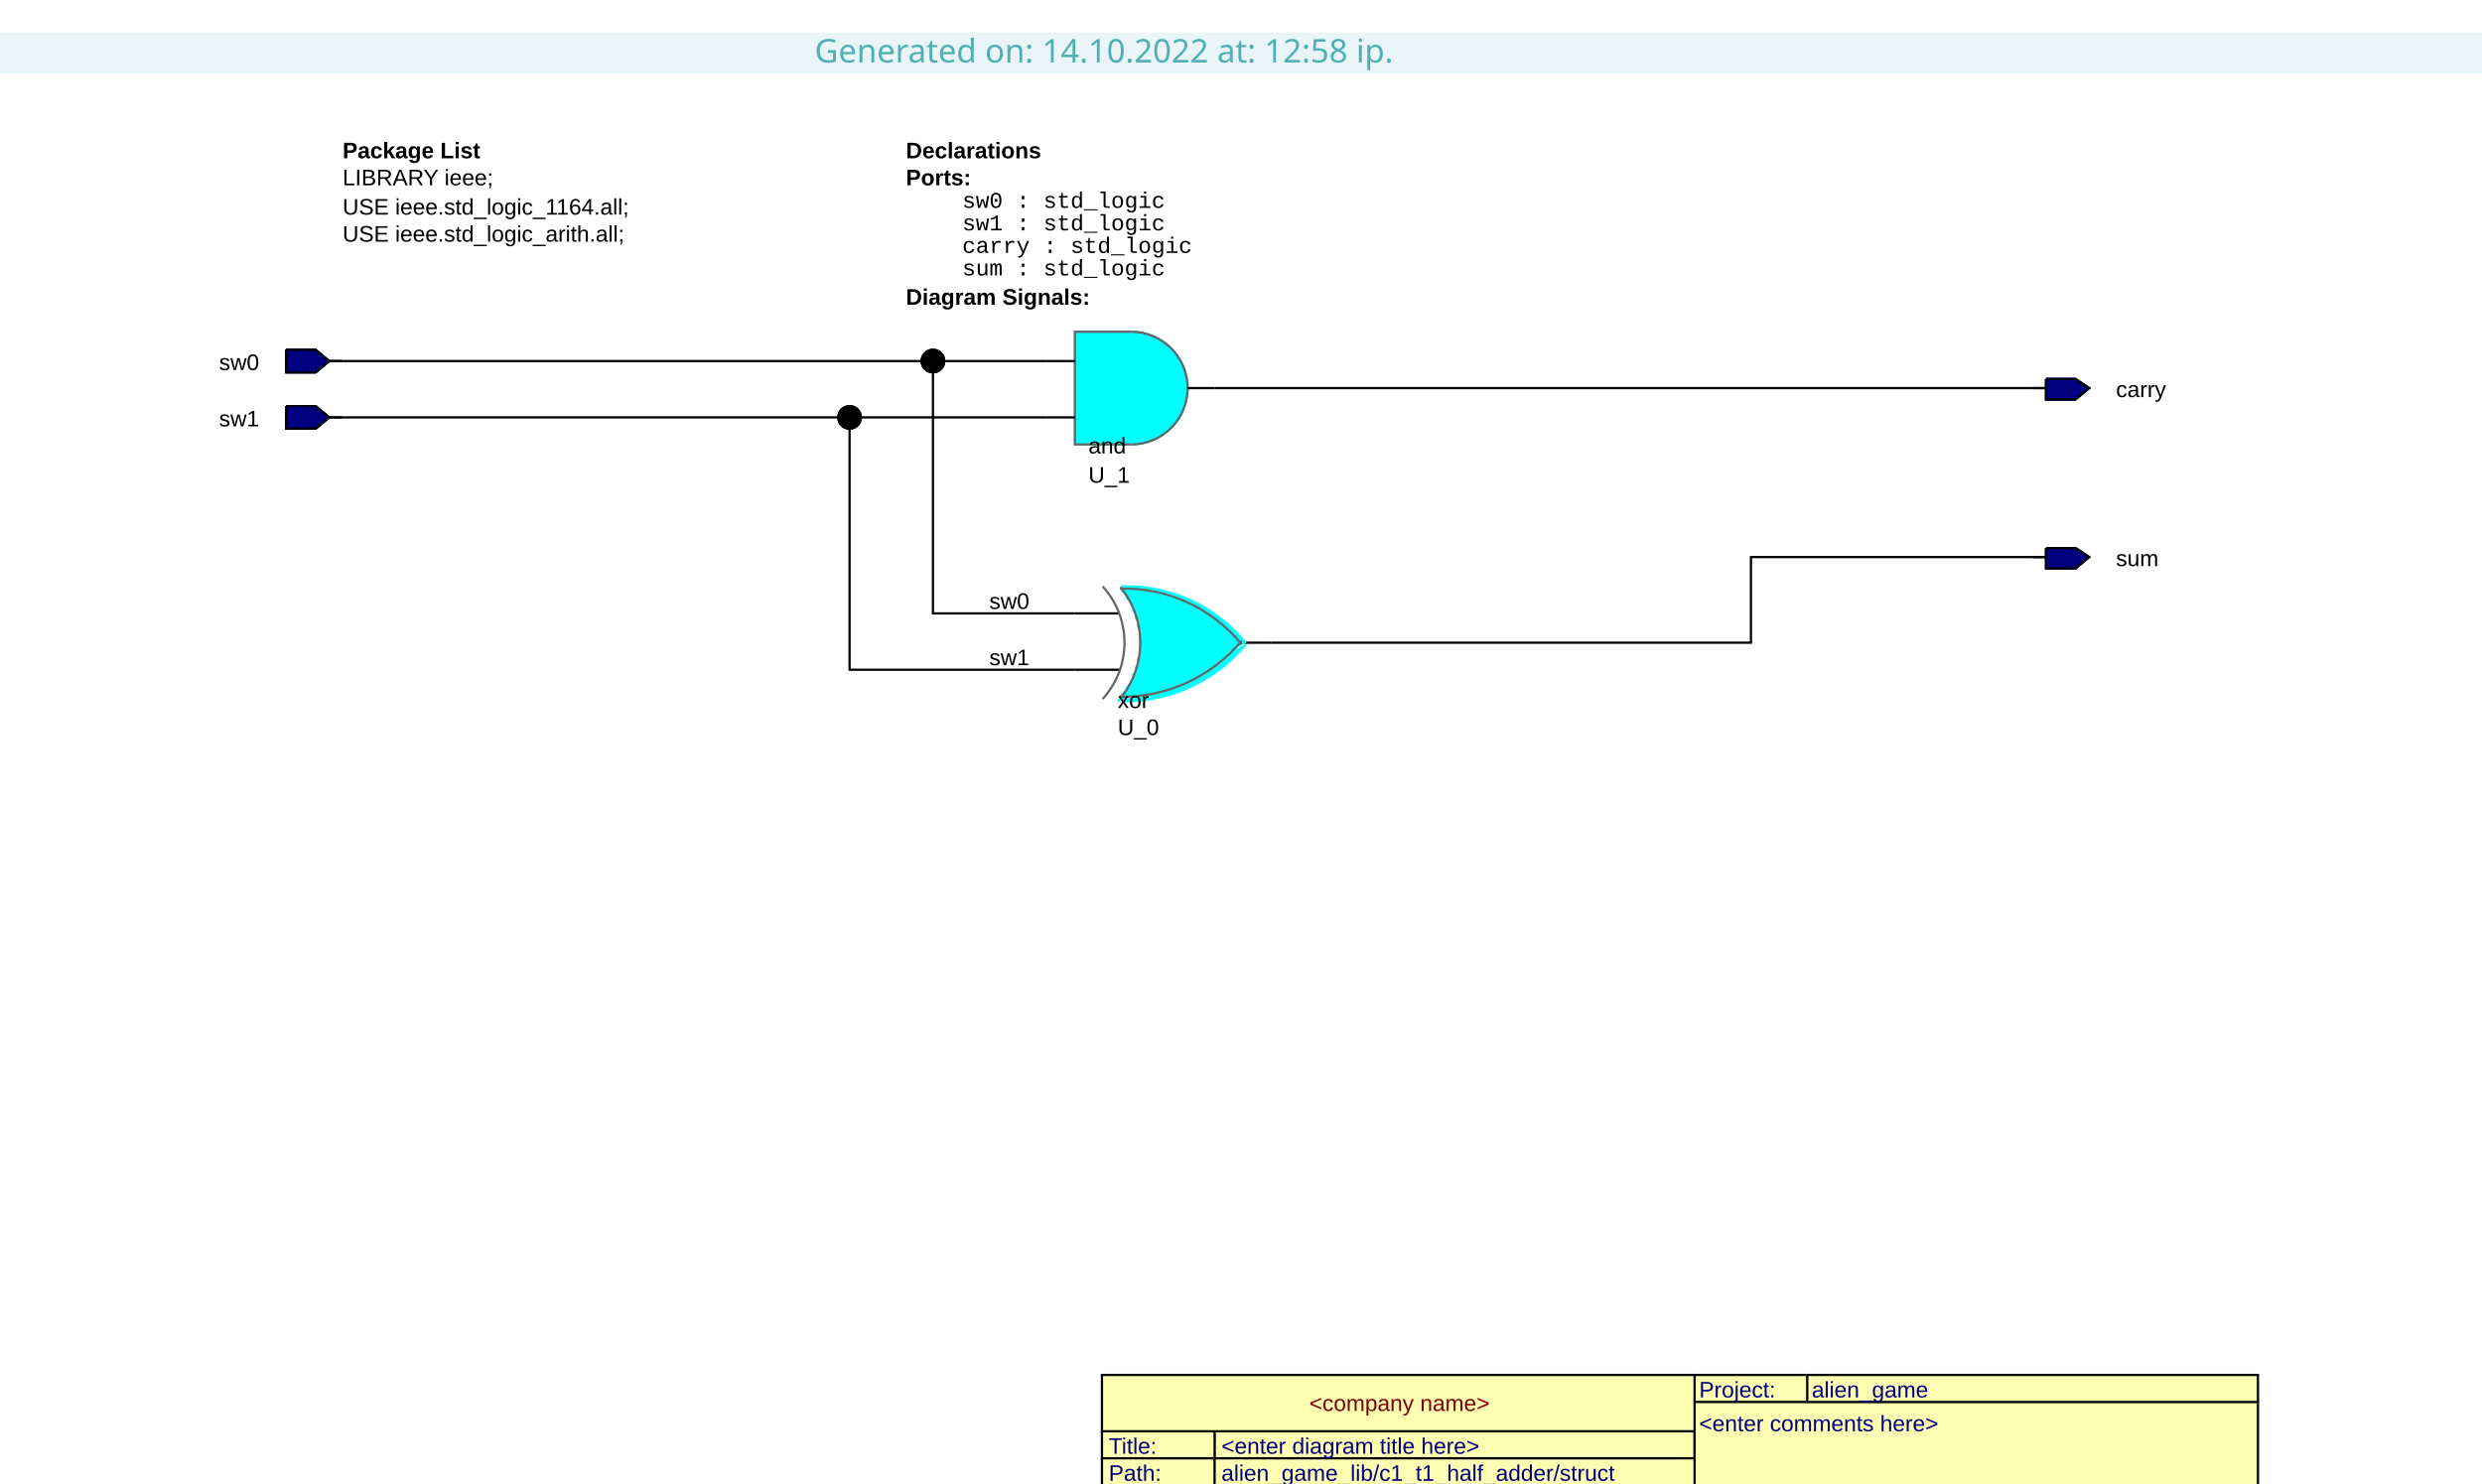
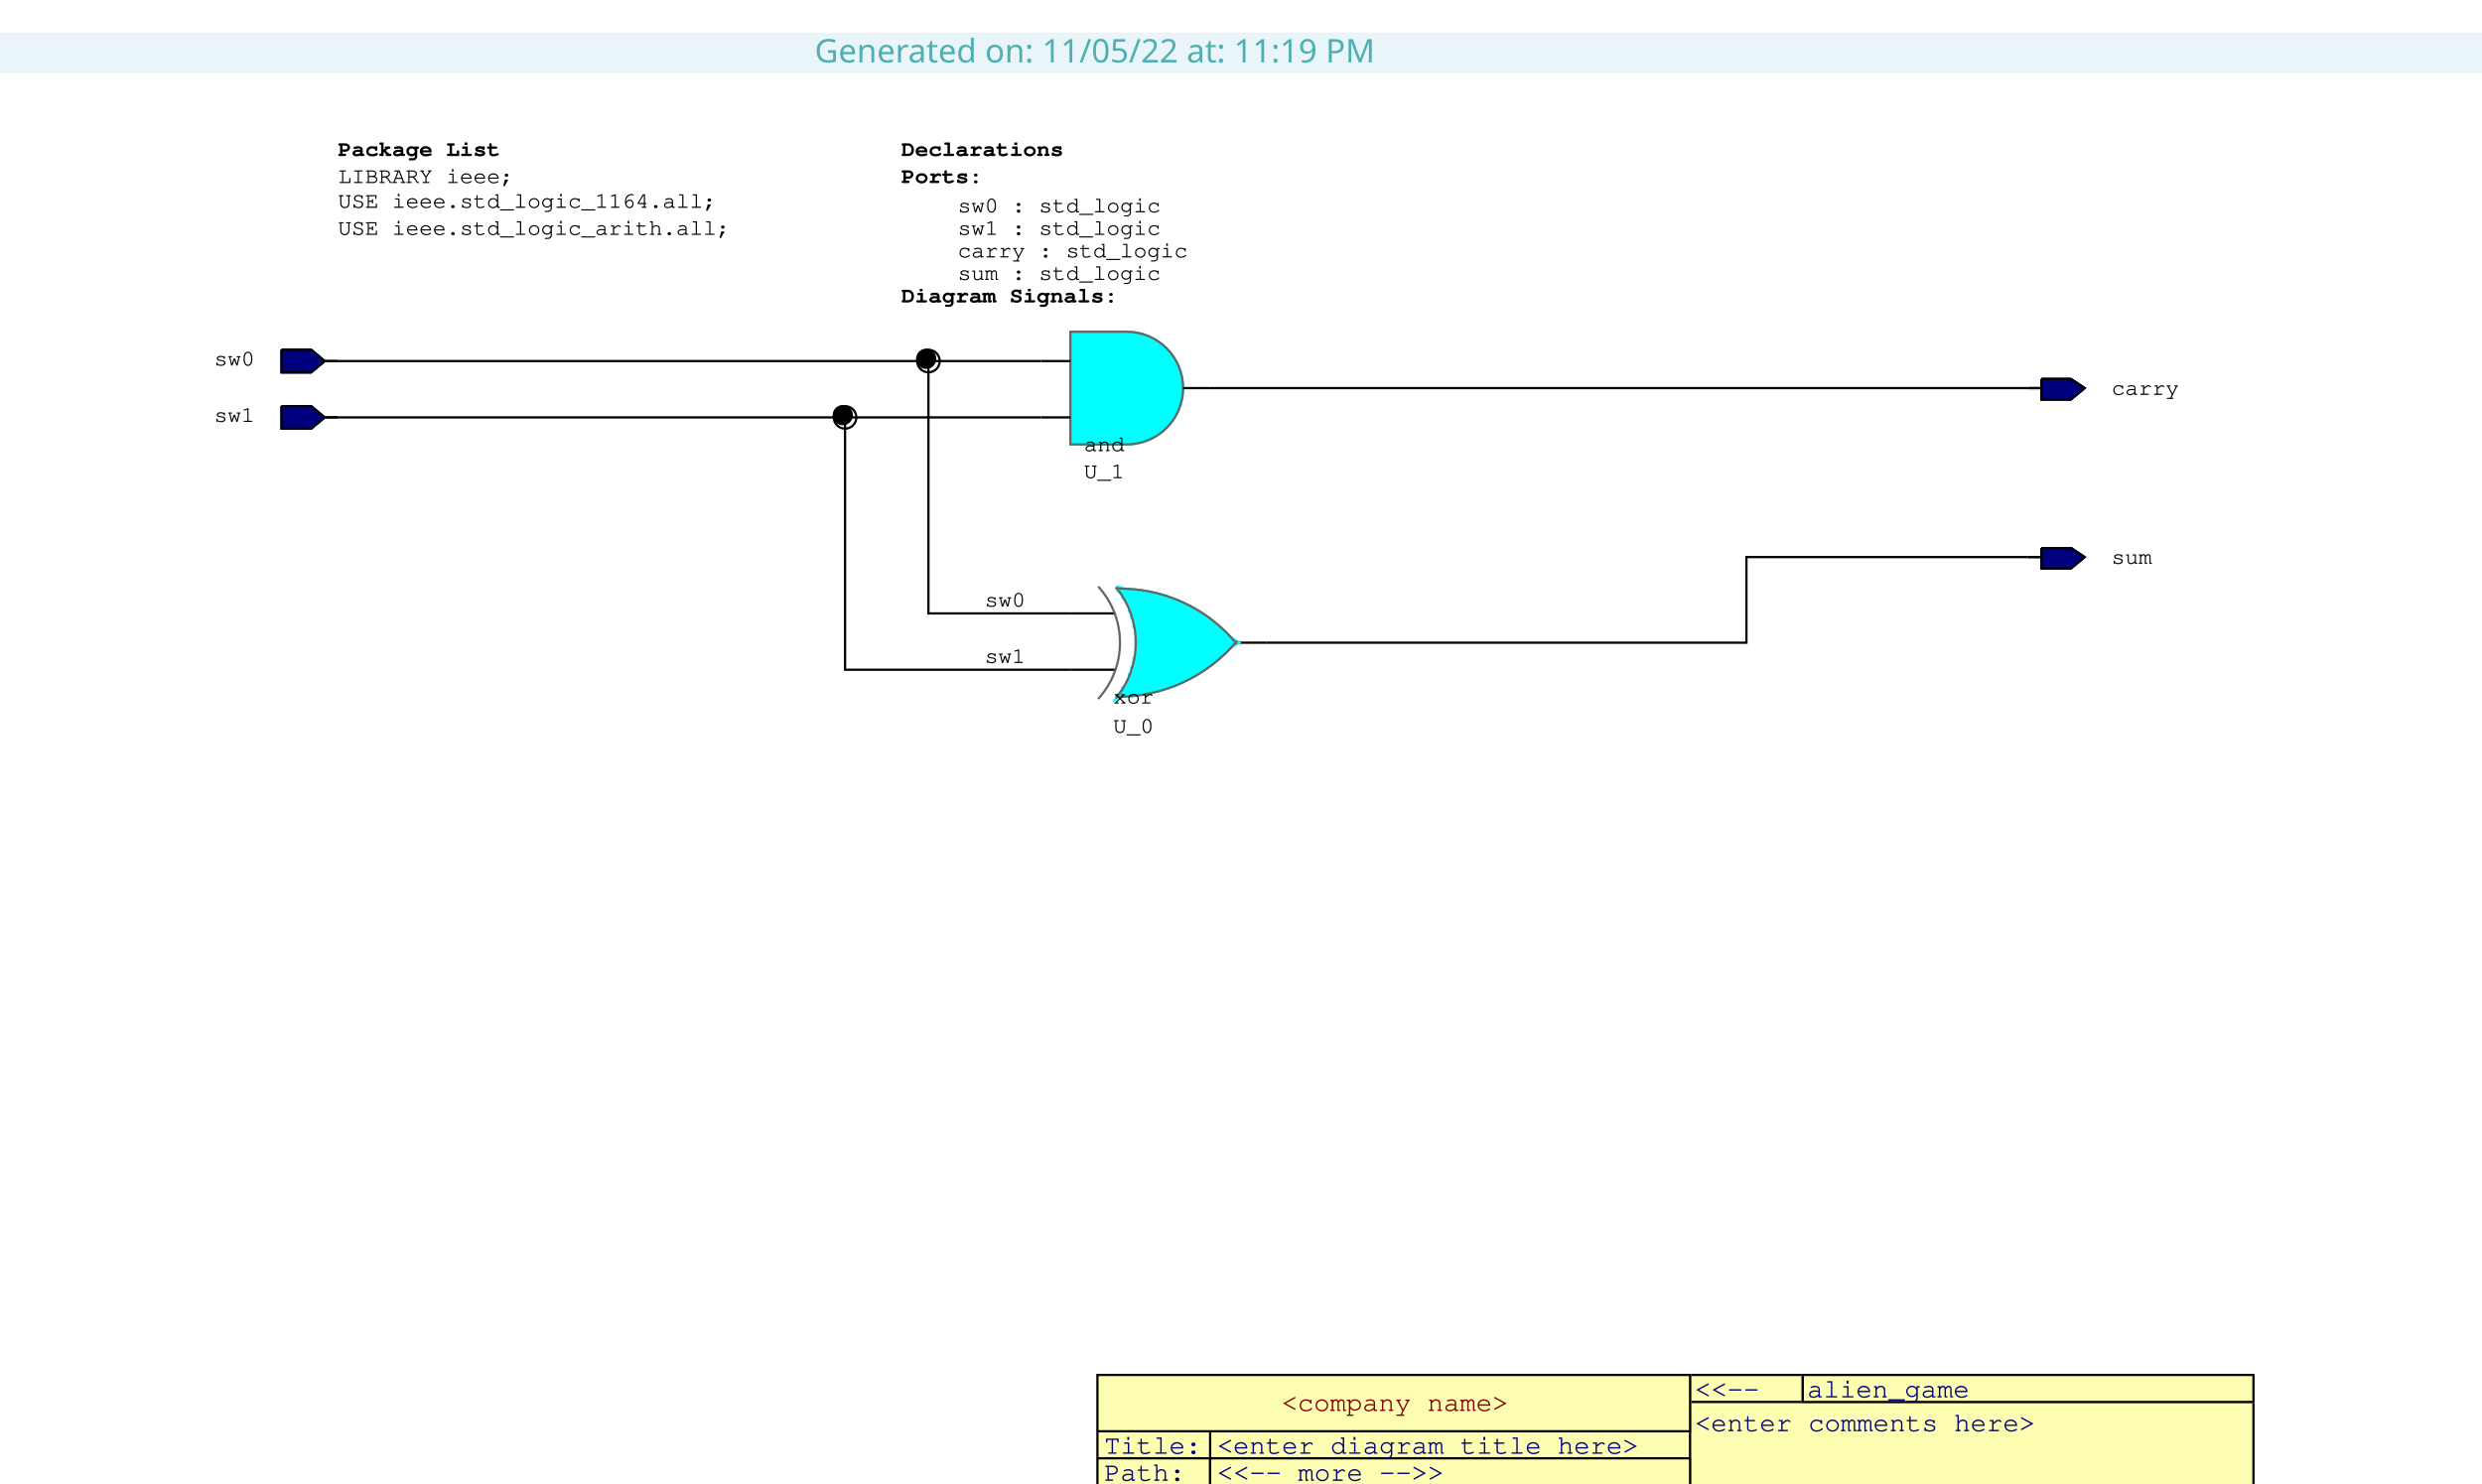
<svg xmlns="http://www.w3.org/2000/svg" version="1.1">
  <g id="viewport" transform="translate(0,-100)">
    <defs>
      <style type="text/css">
.allText {font-family:Sans-Serif;fill:darkcyan;}
.subTitleText {font-size:20;font-weight:bold;}
.normalText {font-size:15;}
.smallText {font-size:12;}
.boldText {font-weight:bold;}
.rightText {text-anchor:end;}
.centerText {text-anchor:middle;}
.dragRect {fill:darkcyan;stroke:none;opacity:0.4;}
</style>
      <symbol id="upArrow" overflow="visible" style="stroke:darkcyan;fill:darkcyan;stroke-width:1;" pointer-events="none">
        <polygon points="5,0 10,5 0,5 5,0" />
      </symbol>
      <symbol id="leftArrow" overflow="visible" style="stroke:darkcyan;fill:darkcyan;stroke-width:1;" pointer-events="none">
        <polygon points="0,5 5,0 5,10 0,5" />
      </symbol>
      <symbol id="rightArrow" overflow="visible" style="stroke:darkcyan;fill:darkcyan;stroke-width:1;" pointer-events="none">
        <polygon points="5,0 10,5 5,10 5,0" />
      </symbol>
      <symbol id="downArrow" overflow="visible" style="stroke:darkcyan;fill:darkcyan;stroke-width:1;" pointer-events="none">
        <polygon points="0,0 5,5 10,0 0,0" />
      </symbol>
    </defs>
-     <svg id="mainMap" x="0" y="150" viewBox="0 0 915 617" width="912" height="512">
+     <svg id="mainMap" x="0" y="150" viewBox="0 0 911 617" width="912" height="512">
      <clipPath id="SVG_Clip">
-         <rect x="0" y="0" width="915" height="617" />
+         <rect x="0" y="0" width="911" height="617" />
      </clipPath>
      <g id="hds_models" style="clip-path:url(#SVG_Clip)">
-         <polyline id="r0" stroke="rgb(0,0,0)" fill="none" stroke-width="1px" stroke-dasharray="" points="397, 250,397, 250" />
-         <polyline id="r0" stroke="rgb(0,0,0)" fill="none" stroke-width="1px" stroke-dasharray="" points="397, 200,397, 200" />
-         <polyline id="r0" stroke="rgb(0,0,0)" fill="none" stroke-width="1px" stroke-dasharray="" points="460, 225,460, 225" />
-         <polyline id="r0" stroke="rgb(0,0,0)" fill="none" stroke-width="1px" stroke-dasharray="" points="385, 137,385, 137" />
-         <polyline id="r0" stroke="rgb(0,0,0)" fill="none" stroke-width="1px" stroke-dasharray="" points="385, 87,385, 87" />
-         <polyline id="r0" stroke="rgb(0,255,255)" fill="rgb(0,255,255)" stroke-width="1px" stroke-dasharray="" points="410, 137,385, 137,385, 87,410, 87,410, 137" />
-         <polyline id="r0" stroke="rgb(102,102,102)" fill="none" stroke-width="1px" stroke-dasharray="" points="410, 137,385, 137,385, 87,410, 87" />
-         <path stroke="rgb(0,255,255)" fill="rgb(0,255,255)" stroke-width="1px" stroke-dasharray="" transform="translate(410,112) rotate(0)" d="M 0 -25 A 25 25 0 0 1 0 25 " />
-         <path stroke="rgb(102,102,102)" fill="none" stroke-width="1px" stroke-dasharray="" transform="translate(410,112) rotate(0)" d="M 0 -25 A 25 25 0 0 1 0 25 " />
-         <polyline id="r0" stroke="rgb(0,0,128)" fill="rgb(0,0,128)" stroke-width="1px" stroke-dasharray="" points="816, 108,829, 108,835, 112,829, 117,816, 117,816, 108" />
-         <polyline id="r0" stroke="rgb(0,0,0)" fill="none" stroke-width="1px" stroke-dasharray="" points="816, 108,829, 108,835, 112,829, 117,816, 117,816, 108" />
-         <polyline id="r0" stroke="rgb(0,0,128)" fill="rgb(0,0,128)" stroke-width="1px" stroke-dasharray="" points="816, 108,829, 108,835, 112,829, 117,816, 117,816, 108" />
-         <polyline id="r0" stroke="rgb(0,0,0)" fill="none" stroke-width="1px" stroke-dasharray="" points="816, 108,829, 108,835, 112,829, 117,816, 117,816, 108" />
-         <polyline id="r0" stroke="rgb(0,0,0)" fill="none" stroke-width="1px" stroke-dasharray="" points="810, 112,816, 112" />
-         <polyline id="r0" stroke="rgb(0,0,128)" fill="rgb(0,0,128)" stroke-width="1px" stroke-dasharray="" points="816, 183,829, 183,835, 187,829, 192,816, 192,816, 183" />
-         <polyline id="r0" stroke="rgb(0,0,0)" fill="none" stroke-width="1px" stroke-dasharray="" points="816, 183,829, 183,835, 187,829, 192,816, 192,816, 183" />
-         <polyline id="r0" stroke="rgb(0,0,128)" fill="rgb(0,0,128)" stroke-width="1px" stroke-dasharray="" points="816, 183,829, 183,835, 187,829, 192,816, 192,816, 183" />
-         <polyline id="r0" stroke="rgb(0,0,0)" fill="none" stroke-width="1px" stroke-dasharray="" points="816, 183,829, 183,835, 187,829, 192,816, 192,816, 183" />
-         <polyline id="r0" stroke="rgb(0,0,0)" fill="none" stroke-width="1px" stroke-dasharray="" points="810, 187,816, 187" />
-         <polyline id="r0" stroke="rgb(0,0,128)" fill="rgb(0,0,128)" stroke-width="1px" stroke-dasharray="" points="35, 95,48, 95,54, 100,48, 105,35, 105,35, 95" />
-         <polyline id="r0" stroke="rgb(0,0,0)" fill="none" stroke-width="1px" stroke-dasharray="" points="35, 95,48, 95,54, 100,48, 105,35, 105,35, 95" />
-         <polyline id="r0" stroke="rgb(0,0,128)" fill="rgb(0,0,128)" stroke-width="1px" stroke-dasharray="" points="35, 95,48, 95,54, 100,48, 105,35, 105,35, 95" />
-         <polyline id="r0" stroke="rgb(0,0,0)" fill="none" stroke-width="1px" stroke-dasharray="" points="35, 95,48, 95,54, 100,48, 105,35, 105,35, 95" />
-         <polyline id="r0" stroke="rgb(0,0,0)" fill="none" stroke-width="1px" stroke-dasharray="" points="54, 100,60, 100" />
-         <polyline id="r0" stroke="rgb(0,0,128)" fill="rgb(0,0,128)" stroke-width="1px" stroke-dasharray="" points="35, 120,48, 120,54, 125,48, 130,35, 130,35, 120" />
-         <polyline id="r0" stroke="rgb(0,0,0)" fill="none" stroke-width="1px" stroke-dasharray="" points="35, 120,48, 120,54, 125,48, 130,35, 130,35, 120" />
-         <polyline id="r0" stroke="rgb(0,0,128)" fill="rgb(0,0,128)" stroke-width="1px" stroke-dasharray="" points="35, 120,48, 120,54, 125,48, 130,35, 130,35, 120" />
-         <polyline id="r0" stroke="rgb(0,0,0)" fill="none" stroke-width="1px" stroke-dasharray="" points="35, 120,48, 120,54, 125,48, 130,35, 130,35, 120" />
-         <polyline id="r0" stroke="rgb(0,0,0)" fill="none" stroke-width="1px" stroke-dasharray="" points="54, 125,60, 125" />
-         <rect id="r0" stroke="rgb(254,254,179)" fill="rgb(254,254,179)" stroke-width="1px" stroke-dasharray="" y="600px" x="447px" width="213px" height="12px" rx="0" ry="0" />
-         <rect id="r0" stroke="rgb(0,0,0)" fill="none" stroke-width="1px" stroke-dasharray="" y="600px" x="447px" width="213px" height="12px" rx="0" ry="0" />
-         <rect id="r0" stroke="rgb(254,254,179)" fill="rgb(254,254,179)" stroke-width="1px" stroke-dasharray="" y="550px" x="660px" width="50px" height="12px" rx="0" ry="0" />
-         <rect id="r0" stroke="rgb(0,0,0)" fill="none" stroke-width="1px" stroke-dasharray="" y="550px" x="660px" width="50px" height="12px" rx="0" ry="0" />
-         <rect id="r0" stroke="rgb(254,254,179)" fill="rgb(254,254,179)" stroke-width="1px" stroke-dasharray="" y="575px" x="447px" width="213px" height="12px" rx="0" ry="0" />
-         <rect id="r0" stroke="rgb(0,0,0)" fill="none" stroke-width="1px" stroke-dasharray="" y="575px" x="447px" width="213px" height="12px" rx="0" ry="0" />
-         <rect id="r0" stroke="rgb(254,254,179)" fill="rgb(254,254,179)" stroke-width="1px" stroke-dasharray="" y="575px" x="397px" width="50px" height="12px" rx="0" ry="0" />
-         <rect id="r0" stroke="rgb(0,0,0)" fill="none" stroke-width="1px" stroke-dasharray="" y="575px" x="397px" width="50px" height="12px" rx="0" ry="0" />
-         <rect id="r0" stroke="rgb(254,254,179)" fill="rgb(254,254,179)" stroke-width="1px" stroke-dasharray="" y="562px" x="660px" width="250px" height="50px" rx="0" ry="0" />
-         <rect id="r0" stroke="rgb(0,0,0)" fill="none" stroke-width="1px" stroke-dasharray="" y="562px" x="660px" width="250px" height="50px" rx="0" ry="0" />
-         <rect id="r0" stroke="rgb(254,254,179)" fill="rgb(254,254,179)" stroke-width="1px" stroke-dasharray="" y="550px" x="710px" width="200px" height="12px" rx="0" ry="0" />
-         <rect id="r0" stroke="rgb(0,0,0)" fill="none" stroke-width="1px" stroke-dasharray="" y="550px" x="710px" width="200px" height="12px" rx="0" ry="0" />
-         <rect id="r0" stroke="rgb(254,254,179)" fill="rgb(254,254,179)" stroke-width="1px" stroke-dasharray="" y="550px" x="397px" width="263px" height="25px" rx="0" ry="0" />
-         <rect id="r0" stroke="rgb(0,0,0)" fill="none" stroke-width="1px" stroke-dasharray="" y="550px" x="397px" width="263px" height="25px" rx="0" ry="0" />
-         <rect id="r0" stroke="rgb(254,254,179)" fill="rgb(254,254,179)" stroke-width="1px" stroke-dasharray="" y="587px" x="397px" width="50px" height="13px" rx="0" ry="0" />
-         <rect id="r0" stroke="rgb(0,0,0)" fill="none" stroke-width="1px" stroke-dasharray="" y="587px" x="397px" width="50px" height="13px" rx="0" ry="0" />
-         <rect id="r0" stroke="rgb(254,254,179)" fill="rgb(254,254,179)" stroke-width="1px" stroke-dasharray="" y="600px" x="397px" width="50px" height="12px" rx="0" ry="0" />
-         <rect id="r0" stroke="rgb(0,0,0)" fill="none" stroke-width="1px" stroke-dasharray="" y="600px" x="397px" width="50px" height="12px" rx="0" ry="0" />
-         <rect id="r0" stroke="rgb(254,254,179)" fill="rgb(254,254,179)" stroke-width="1px" stroke-dasharray="" y="587px" x="447px" width="213px" height="13px" rx="0" ry="0" />
-         <rect id="r0" stroke="rgb(0,0,0)" fill="none" stroke-width="1px" stroke-dasharray="" y="587px" x="447px" width="213px" height="13px" rx="0" ry="0" />
-         <polyline id="r0" stroke="rgb(0,0,0)" fill="none" stroke-width="1px" stroke-dasharray="" points="810, 112,816, 112" />
-         <polyline id="r0" stroke="rgb(0,0,0)" fill="none" stroke-width="1px" stroke-dasharray="" points="810, 187,816, 187" />
-         <polyline id="r0" stroke="rgb(0,0,0)" fill="none" stroke-width="1px" stroke-dasharray="" points="54, 100,60, 100" />
-         <polyline id="r0" stroke="rgb(0,0,0)" fill="none" stroke-width="1px" stroke-dasharray="" points="54, 125,60, 125" />
-         <polyline id="r0" stroke="rgb(0,0,0)" fill="none" stroke-width="1px" stroke-dasharray="" points="472, 225,460, 225" />
-         <polyline id="r0" stroke="rgb(0,0,0)" fill="none" stroke-width="1px" stroke-dasharray="" points="385, 212,405, 212" />
-         <polyline id="r0" stroke="rgb(0,0,0)" fill="none" stroke-width="1px" stroke-dasharray="" points="385, 237,405, 237" />
-         <polyline id="r0" stroke="rgb(0,0,0)" fill="none" stroke-width="1px" stroke-dasharray="" points="447, 112,435, 112" />
-         <polyline id="r0" stroke="rgb(0,0,0)" fill="none" stroke-width="1px" stroke-dasharray="" points="372, 100,385, 100" />
-         <polyline id="r0" stroke="rgb(0,0,0)" fill="none" stroke-width="1px" stroke-dasharray="" points="372, 125,385, 125" />
-         <circle id="r0" stroke="rgb(0,0,0)" fill="rgb(0,0,0)" stroke-width="1px" stroke-dasharray="" cx="322" cy="100" r="5" />
-         <circle stroke="rgb(0,0,0)" fill="none" stroke-width="1px" stroke-dasharray="" cx="322" cy="100" r="5" />
-         <circle id="r0" stroke="rgb(0,0,0)" fill="rgb(0,0,0)" stroke-width="1px" stroke-dasharray="" cx="285" cy="125" r="5" />
-         <circle stroke="rgb(0,0,0)" fill="none" stroke-width="1px" stroke-dasharray="" cx="285" cy="125" r="5" />
-         <path stroke="rgb(102,102,102)" fill="none" stroke-width="1px" stroke-dasharray="" transform="translate(370,225) rotate(0)" d="M 27.299 -24.976 A 37 37 0 0 1 27.299 24.976 " />
-         <polyline id="r0" stroke="rgb(0,255,255)" fill="rgb(0,255,255)" stroke-width="1px" stroke-dasharray="" points="404, 251,405, 250,406, 249,406, 248,407, 247,408, 246,408, 245,409, 244,410, 243,410, 242,411, 241,411, 240,411, 239,412, 238,412, 237,412, 236,413, 235,413, 234,413, 233,413, 232,414, 231,414, 230,414, 229,414, 228,414, 227,414, 226,414, 225,414, 224,414, 223,414, 222,414, 221,414, 220,414, 219,413, 218,413, 217,413, 216,413, 215,412, 214,412, 213,412, 212,411, 211,411, 210,411, 209,410, 208,410, 207,409, 206,408, 205,408, 204,407, 203,406, 202,406, 201,406, 200,406, 200,435, 209,460, 225,436, 238,406, 250" />
-         <path stroke="rgb(102,102,102)" fill="none" stroke-width="1px" stroke-dasharray="" transform="translate(375,225) rotate(0)" d="M 30.169 -24.714 A 39 39 0 0 1 30.169 24.714 " />
-         <path stroke="rgb(0,255,255)" fill="rgb(0,255,255)" stroke-width="1px" stroke-dasharray="" transform="translate(408,268) rotate(0)" d="M -2.008 -67.97 A 68 68 0 0 1 52.704 -42.969 " />
-         <path stroke="rgb(102,102,102)" fill="none" stroke-width="1px" stroke-dasharray="" transform="translate(407,268) rotate(0)" d="M -1.978 -66.971 A 67 67 0 0 1 51.929 -42.337 " />
-         <path stroke="rgb(0,255,255)" fill="rgb(0,255,255)" stroke-width="1px" stroke-dasharray="" transform="translate(407,181) rotate(0)" d="M 53.778 44.81 A 70 70 0 0 1 -1.033 69.992 " />
-         <path stroke="rgb(102,102,102)" fill="none" stroke-width="1px" stroke-dasharray="" transform="translate(406,180) rotate(0)" d="M 53.009 44.17 A 69 69 0 0 1 -1.018 68.992 " />
-         <text x="335" y="52" font-family="Courier New" fill="rgb(0,0,0)" font-size="10" text-anchor="start">carry : std_logic</text>
-         <text x="335" y="62" font-family="Courier New" fill="rgb(0,0,0)" font-size="10" text-anchor="start">sum   : std_logic</text>
-         <text x="335" y="32" font-family="Courier New" fill="rgb(0,0,0)" font-size="10" text-anchor="start">sw0   : std_logic</text>
-         <text x="335" y="42" font-family="Courier New" fill="rgb(0,0,0)" font-size="10" text-anchor="start">sw1   : std_logic</text>
-         <text x="60" y="10" font-family="arial" fill="rgb(0,0,0)" font-weight="800" font-size="10" text-anchor="start">Package List</text>
-         <text x="60" y="22" font-family="arial" fill="rgb(0,0,0)" font-size="10" text-anchor="start">LIBRARY ieee;</text>
-         <text x="60" y="35" font-family="arial" fill="rgb(0,0,0)" font-size="10" text-anchor="start">USE ieee.std_logic_1164.all;</text>
-         <text x="60" y="47" font-family="arial" fill="rgb(0,0,0)" font-size="10" text-anchor="start">USE ieee.std_logic_arith.all;</text>
-         <text x="310" y="10" font-family="arial" fill="rgb(0,0,0)" font-weight="800" font-size="10" text-anchor="start">Declarations</text>
-         <text x="310" y="22" font-family="arial" fill="rgb(0,0,0)" font-weight="800" font-size="10" text-anchor="start">Ports:</text>
-         <text x="310" y="75" font-family="arial" fill="rgb(0,0,0)" font-weight="800" font-size="10" text-anchor="start">Diagram Signals:</text>
-         <text x="23" y="104" font-family="arial" fill="rgb(0,0,0)" font-size="10" text-anchor="end">sw0</text>
-         <text x="23" y="129" font-family="arial" fill="rgb(0,0,0)" font-size="10" text-anchor="end">sw1</text>
-         <text x="404" y="254" font-family="arial" fill="rgb(0,0,0)" font-size="10" text-anchor="start">xor</text>
-         <text x="404" y="266" font-family="arial" fill="rgb(0,0,0)" font-size="10" text-anchor="start">U_0</text>
-         <text x="391" y="141" font-family="arial" fill="rgb(0,0,0)" font-size="10" text-anchor="start">and</text>
-         <text x="391" y="154" font-family="arial" fill="rgb(0,0,0)" font-size="10" text-anchor="start">U_1</text>
-         <text x="347" y="235" font-family="arial" fill="rgb(0,0,0)" font-size="10" text-anchor="start">sw1</text>
-         <text x="347" y="210" font-family="arial" fill="rgb(0,0,0)" font-size="10" text-anchor="start">sw0</text>
-         <text x="847" y="116" font-family="arial" fill="rgb(0,0,0)" font-size="10" text-anchor="start">carry</text>
-         <text x="847" y="191" font-family="arial" fill="rgb(0,0,0)" font-size="10" text-anchor="start">sum</text>
-         <text x="400" y="585" font-family="Arial" fill="rgb(0,0,128)" font-size="10" text-anchor="start">Title:</text>
-         <text x="400" y="597" font-family="Arial" fill="rgb(0,0,128)" font-size="10" text-anchor="start">Path:</text>
-         <text x="400" y="610" font-family="Arial" fill="rgb(0,0,128)" font-size="10" text-anchor="start">Edited:</text>
-         <text x="450" y="610" font-family="Arial" fill="rgb(0,0,128)" font-size="10" text-anchor="start">by bbhiwa on 16 syys 2022</text>
-         <text x="662" y="560" font-family="Arial" fill="rgb(0,0,128)" font-size="10" text-anchor="start">Project:</text>
-         <text x="450" y="585" font-family="Arial" fill="rgb(0,0,128)" font-size="10" text-anchor="start">&lt;enter diagram title here&gt;</text>
-         <text x="662" y="575" font-family="Arial" fill="rgb(0,0,128)" font-size="10" text-anchor="start">&lt;enter comments here&gt;</text>
-         <text x="712" y="560" font-family="Arial" fill="rgb(0,0,128)" font-size="10" text-anchor="start">alien_game</text>
-         <text x="529" y="566" font-family="Arial" fill="rgb(127,0,0)" font-size="10" text-anchor="middle">&lt;company name&gt;</text>
-         <text x="450" y="597" font-family="Arial" fill="rgb(0,0,128)" font-size="10" text-anchor="start">alien_game_lib/c1_t1_half_adder/struct</text>
+         <polyline id="r0" stroke="rgb(0,0,0)" fill="none" stroke-width="1px" stroke-dasharray="" points="393, 250,393, 250" />
+         <polyline id="r0" stroke="rgb(0,0,0)" fill="none" stroke-width="1px" stroke-dasharray="" points="393, 200,393, 200" />
+         <polyline id="r0" stroke="rgb(0,0,0)" fill="none" stroke-width="1px" stroke-dasharray="" points="456, 225,456, 225" />
+         <polyline id="r0" stroke="rgb(0,0,0)" fill="none" stroke-width="1px" stroke-dasharray="" points="381, 137,381, 137" />
+         <polyline id="r0" stroke="rgb(0,0,0)" fill="none" stroke-width="1px" stroke-dasharray="" points="381, 87,381, 87" />
+         <polyline id="r0" stroke="rgb(0,255,255)" fill="rgb(0,255,255)" stroke-width="1px" stroke-dasharray="" points="406, 137,381, 137,381, 87,406, 87,406, 137" />
+         <polyline id="r0" stroke="rgb(102,102,102)" fill="none" stroke-width="1px" stroke-dasharray="" points="406, 137,381, 137,381, 87,406, 87" />
+         <path stroke="rgb(0,255,255)" fill="rgb(0,255,255)" stroke-width="1px" stroke-dasharray="" transform="translate(406,112) rotate(0)" d="M 0 -25 A 25 25 0 0 1 0 25 " />
+         <path stroke="rgb(102,102,102)" fill="none" stroke-width="1px" stroke-dasharray="" transform="translate(406,112) rotate(0)" d="M 0 -25 A 25 25 0 0 1 0 25 " />
+         <polyline id="r0" stroke="rgb(0,0,127)" fill="rgb(0,0,127)" stroke-width="1px" stroke-dasharray="" points="812, 108,825, 108,831, 112,825, 117,812, 117,812, 108" />
+         <polyline id="r0" stroke="rgb(0,0,0)" fill="none" stroke-width="1px" stroke-dasharray="" points="812, 108,825, 108,831, 112,825, 117,812, 117,812, 108" />
+         <polyline id="r0" stroke="rgb(0,0,127)" fill="rgb(0,0,127)" stroke-width="1px" stroke-dasharray="" points="812, 108,825, 108,831, 112,825, 117,812, 117,812, 108" />
+         <polyline id="r0" stroke="rgb(0,0,0)" fill="none" stroke-width="1px" stroke-dasharray="" points="812, 108,825, 108,831, 112,825, 117,812, 117,812, 108" />
+         <polyline id="r0" stroke="rgb(0,0,0)" fill="none" stroke-width="1px" stroke-dasharray="" points="806, 112,812, 112" />
+         <polyline id="r0" stroke="rgb(0,0,127)" fill="rgb(0,0,127)" stroke-width="1px" stroke-dasharray="" points="812, 183,825, 183,831, 187,825, 192,812, 192,812, 183" />
+         <polyline id="r0" stroke="rgb(0,0,0)" fill="none" stroke-width="1px" stroke-dasharray="" points="812, 183,825, 183,831, 187,825, 192,812, 192,812, 183" />
+         <polyline id="r0" stroke="rgb(0,0,127)" fill="rgb(0,0,127)" stroke-width="1px" stroke-dasharray="" points="812, 183,825, 183,831, 187,825, 192,812, 192,812, 183" />
+         <polyline id="r0" stroke="rgb(0,0,0)" fill="none" stroke-width="1px" stroke-dasharray="" points="812, 183,825, 183,831, 187,825, 192,812, 192,812, 183" />
+         <polyline id="r0" stroke="rgb(0,0,0)" fill="none" stroke-width="1px" stroke-dasharray="" points="806, 187,812, 187" />
+         <polyline id="r0" stroke="rgb(0,0,127)" fill="rgb(0,0,127)" stroke-width="1px" stroke-dasharray="" points="31, 95,44, 95,50, 100,44, 105,31, 105,31, 95" />
+         <polyline id="r0" stroke="rgb(0,0,0)" fill="none" stroke-width="1px" stroke-dasharray="" points="31, 95,44, 95,50, 100,44, 105,31, 105,31, 95" />
+         <polyline id="r0" stroke="rgb(0,0,127)" fill="rgb(0,0,127)" stroke-width="1px" stroke-dasharray="" points="31, 95,44, 95,50, 100,44, 105,31, 105,31, 95" />
+         <polyline id="r0" stroke="rgb(0,0,0)" fill="none" stroke-width="1px" stroke-dasharray="" points="31, 95,44, 95,50, 100,44, 105,31, 105,31, 95" />
+         <polyline id="r0" stroke="rgb(0,0,0)" fill="none" stroke-width="1px" stroke-dasharray="" points="50, 100,56, 100" />
+         <polyline id="r0" stroke="rgb(0,0,127)" fill="rgb(0,0,127)" stroke-width="1px" stroke-dasharray="" points="31, 120,44, 120,50, 125,44, 130,31, 130,31, 120" />
+         <polyline id="r0" stroke="rgb(0,0,0)" fill="none" stroke-width="1px" stroke-dasharray="" points="31, 120,44, 120,50, 125,44, 130,31, 130,31, 120" />
+         <polyline id="r0" stroke="rgb(0,0,127)" fill="rgb(0,0,127)" stroke-width="1px" stroke-dasharray="" points="31, 120,44, 120,50, 125,44, 130,31, 130,31, 120" />
+         <polyline id="r0" stroke="rgb(0,0,0)" fill="none" stroke-width="1px" stroke-dasharray="" points="31, 120,44, 120,50, 125,44, 130,31, 130,31, 120" />
+         <polyline id="r0" stroke="rgb(0,0,0)" fill="none" stroke-width="1px" stroke-dasharray="" points="50, 125,56, 125" />
+         <rect id="r0" stroke="rgb(254,254,179)" fill="rgb(254,254,179)" stroke-width="1px" stroke-dasharray="" y="600px" x="443px" width="213px" height="12px" rx="0" ry="0" />
+         <rect id="r0" stroke="rgb(0,0,0)" fill="none" stroke-width="1px" stroke-dasharray="" y="600px" x="443px" width="213px" height="12px" rx="0" ry="0" />
+         <rect id="r0" stroke="rgb(254,254,179)" fill="rgb(254,254,179)" stroke-width="1px" stroke-dasharray="" y="550px" x="656px" width="50px" height="12px" rx="0" ry="0" />
+         <rect id="r0" stroke="rgb(0,0,0)" fill="none" stroke-width="1px" stroke-dasharray="" y="550px" x="656px" width="50px" height="12px" rx="0" ry="0" />
+         <rect id="r0" stroke="rgb(254,254,179)" fill="rgb(254,254,179)" stroke-width="1px" stroke-dasharray="" y="575px" x="443px" width="213px" height="12px" rx="0" ry="0" />
+         <rect id="r0" stroke="rgb(0,0,0)" fill="none" stroke-width="1px" stroke-dasharray="" y="575px" x="443px" width="213px" height="12px" rx="0" ry="0" />
+         <rect id="r0" stroke="rgb(254,254,179)" fill="rgb(254,254,179)" stroke-width="1px" stroke-dasharray="" y="575px" x="393px" width="50px" height="12px" rx="0" ry="0" />
+         <rect id="r0" stroke="rgb(0,0,0)" fill="none" stroke-width="1px" stroke-dasharray="" y="575px" x="393px" width="50px" height="12px" rx="0" ry="0" />
+         <rect id="r0" stroke="rgb(254,254,179)" fill="rgb(254,254,179)" stroke-width="1px" stroke-dasharray="" y="562px" x="656px" width="250px" height="50px" rx="0" ry="0" />
+         <rect id="r0" stroke="rgb(0,0,0)" fill="none" stroke-width="1px" stroke-dasharray="" y="562px" x="656px" width="250px" height="50px" rx="0" ry="0" />
+         <rect id="r0" stroke="rgb(254,254,179)" fill="rgb(254,254,179)" stroke-width="1px" stroke-dasharray="" y="550px" x="706px" width="200px" height="12px" rx="0" ry="0" />
+         <rect id="r0" stroke="rgb(0,0,0)" fill="none" stroke-width="1px" stroke-dasharray="" y="550px" x="706px" width="200px" height="12px" rx="0" ry="0" />
+         <rect id="r0" stroke="rgb(254,254,179)" fill="rgb(254,254,179)" stroke-width="1px" stroke-dasharray="" y="550px" x="393px" width="263px" height="25px" rx="0" ry="0" />
+         <rect id="r0" stroke="rgb(0,0,0)" fill="none" stroke-width="1px" stroke-dasharray="" y="550px" x="393px" width="263px" height="25px" rx="0" ry="0" />
+         <rect id="r0" stroke="rgb(254,254,179)" fill="rgb(254,254,179)" stroke-width="1px" stroke-dasharray="" y="587px" x="393px" width="50px" height="13px" rx="0" ry="0" />
+         <rect id="r0" stroke="rgb(0,0,0)" fill="none" stroke-width="1px" stroke-dasharray="" y="587px" x="393px" width="50px" height="13px" rx="0" ry="0" />
+         <rect id="r0" stroke="rgb(254,254,179)" fill="rgb(254,254,179)" stroke-width="1px" stroke-dasharray="" y="600px" x="393px" width="50px" height="12px" rx="0" ry="0" />
+         <rect id="r0" stroke="rgb(0,0,0)" fill="none" stroke-width="1px" stroke-dasharray="" y="600px" x="393px" width="50px" height="12px" rx="0" ry="0" />
+         <rect id="r0" stroke="rgb(254,254,179)" fill="rgb(254,254,179)" stroke-width="1px" stroke-dasharray="" y="587px" x="443px" width="213px" height="13px" rx="0" ry="0" />
+         <rect id="r0" stroke="rgb(0,0,0)" fill="none" stroke-width="1px" stroke-dasharray="" y="587px" x="443px" width="213px" height="13px" rx="0" ry="0" />
+         <polyline id="r0" stroke="rgb(0,0,0)" fill="none" stroke-width="1px" stroke-dasharray="" points="806, 112,812, 112" />
+         <polyline id="r0" stroke="rgb(0,0,0)" fill="none" stroke-width="1px" stroke-dasharray="" points="806, 187,812, 187" />
+         <polyline id="r0" stroke="rgb(0,0,0)" fill="none" stroke-width="1px" stroke-dasharray="" points="50, 100,56, 100" />
+         <polyline id="r0" stroke="rgb(0,0,0)" fill="none" stroke-width="1px" stroke-dasharray="" points="50, 125,56, 125" />
+         <polyline id="r0" stroke="rgb(0,0,0)" fill="none" stroke-width="1px" stroke-dasharray="" points="468, 225,456, 225" />
+         <polyline id="r0" stroke="rgb(0,0,0)" fill="none" stroke-width="1px" stroke-dasharray="" points="381, 212,401, 212" />
+         <polyline id="r0" stroke="rgb(0,0,0)" fill="none" stroke-width="1px" stroke-dasharray="" points="381, 237,401, 237" />
+         <polyline id="r0" stroke="rgb(0,0,0)" fill="none" stroke-width="1px" stroke-dasharray="" points="443, 112,431, 112" />
+         <polyline id="r0" stroke="rgb(0,0,0)" fill="none" stroke-width="1px" stroke-dasharray="" points="368, 100,381, 100" />
+         <polyline id="r0" stroke="rgb(0,0,0)" fill="none" stroke-width="1px" stroke-dasharray="" points="368, 125,381, 125" />
+         <circle id="r0" stroke="rgb(0,0,0)" fill="rgb(0,0,0)" stroke-width="1px" stroke-dasharray="" cx="317" cy="99" r="4" />
+         <circle stroke="rgb(0,0,0)" fill="none" stroke-width="1px" stroke-dasharray="" cx="318" cy="100" r="5" />
+         <circle id="r0" stroke="rgb(0,0,0)" fill="rgb(0,0,0)" stroke-width="1px" stroke-dasharray="" cx="280" cy="124" r="4" />
+         <circle stroke="rgb(0,0,0)" fill="none" stroke-width="1px" stroke-dasharray="" cx="281" cy="125" r="5" />
+         <path stroke="rgb(102,102,102)" fill="none" stroke-width="1px" stroke-dasharray="" transform="translate(366,225) rotate(0)" d="M 27.299 -24.976 A 37 37 0 0 1 27.299 24.976 " />
+         <polyline id="r0" stroke="rgb(0,255,255)" fill="rgb(0,255,255)" stroke-width="1px" stroke-dasharray="" points="400, 251,401, 250,402, 249,402, 248,403, 247,404, 246,404, 245,405, 244,406, 243,406, 242,407, 241,407, 240,407, 239,408, 238,408, 237,408, 236,409, 235,409, 234,409, 233,409, 232,410, 231,410, 230,410, 229,410, 228,410, 227,410, 226,410, 225,410, 224,410, 223,410, 222,410, 221,410, 220,410, 219,409, 218,409, 217,409, 216,409, 215,408, 214,408, 213,408, 212,407, 211,407, 210,407, 209,406, 208,406, 207,405, 206,404, 205,404, 204,403, 203,402, 202,402, 201,402, 200,402, 200,431, 209,456, 225,432, 238,402, 250" />
+         <path stroke="rgb(102,102,102)" fill="none" stroke-width="1px" stroke-dasharray="" transform="translate(371,225) rotate(0)" d="M 30.169 -24.714 A 39 39 0 0 1 30.169 24.714 " />
+         <path stroke="rgb(0,255,255)" fill="rgb(0,255,255)" stroke-width="1px" stroke-dasharray="" transform="translate(403,268) rotate(0)" d="M -1.978 -66.971 A 67 67 0 0 1 51.929 -42.337 " />
+         <path stroke="rgb(102,102,102)" fill="none" stroke-width="1px" stroke-dasharray="" transform="translate(403,268) rotate(0)" d="M -1.978 -66.971 A 67 67 0 0 1 51.929 -42.337 " />
+         <path stroke="rgb(0,255,255)" fill="rgb(0,255,255)" stroke-width="1px" stroke-dasharray="" transform="translate(402,180) rotate(0)" d="M 53.009 44.17 A 69 69 0 0 1 -1.018 68.992 " />
+         <path stroke="rgb(102,102,102)" fill="none" stroke-width="1px" stroke-dasharray="" transform="translate(402,180) rotate(0)" d="M 53.009 44.17 A 69 69 0 0 1 -1.018 68.992 " />
+         <text x="331" y="54" font-family="courier" fill="rgb(0,0,0)" font-size="10" text-anchor="start">carry : std_logic</text>
+         <text x="331" y="64" font-family="courier" fill="rgb(0,0,0)" font-size="10" text-anchor="start">sum   : std_logic</text>
+         <text x="331" y="34" font-family="courier" fill="rgb(0,0,0)" font-size="10" text-anchor="start">sw0   : std_logic</text>
+         <text x="331" y="44" font-family="courier" fill="rgb(0,0,0)" font-size="10" text-anchor="start">sw1   : std_logic</text>
+         <text x="396" y="585" font-family="courier" fill="rgb(0,0,127)" font-size="12" text-anchor="start">Title:</text>
+         <text x="396" y="610" font-family="courier" fill="rgb(0,0,127)" font-size="12" text-anchor="start">  &lt;&lt;--</text>
+         <text x="56" y="9" font-family="courier" fill="rgb(0,0,0)" font-weight="800" font-size="10" text-anchor="start">Package List</text>
+         <text x="56" y="21" font-family="courier" fill="rgb(0,0,0)" font-size="10" text-anchor="start">LIBRARY ieee;</text>
+         <text x="56" y="32" font-family="courier" fill="rgb(0,0,0)" font-size="10" text-anchor="start">USE ieee.std_logic_1164.all;</text>
+         <text x="56" y="44" font-family="courier" fill="rgb(0,0,0)" font-size="10" text-anchor="start">USE ieee.std_logic_arith.all;</text>
+         <text x="306" y="9" font-family="courier" fill="rgb(0,0,0)" font-weight="800" font-size="10" text-anchor="start">Declarations</text>
+         <text x="306" y="21" font-family="courier" fill="rgb(0,0,0)" font-weight="800" font-size="10" text-anchor="start">Ports:</text>
+         <text x="306" y="74" font-family="courier" fill="rgb(0,0,0)" font-weight="800" font-size="10" text-anchor="start">Diagram Signals:</text>
+         <text x="19" y="102" font-family="courier" fill="rgb(0,0,0)" font-size="10" text-anchor="end">sw0</text>
+         <text x="19" y="127" font-family="courier" fill="rgb(0,0,0)" font-size="10" text-anchor="end">sw1</text>
+         <text x="400" y="252" font-family="courier" fill="rgb(0,0,0)" font-size="10" text-anchor="start">xor</text>
+         <text x="400" y="265" font-family="courier" fill="rgb(0,0,0)" font-size="10" text-anchor="start">U_0</text>
+         <text x="387" y="140" font-family="courier" fill="rgb(0,0,0)" font-size="10" text-anchor="start">and</text>
+         <text x="387" y="152" font-family="courier" fill="rgb(0,0,0)" font-size="10" text-anchor="start">U_1</text>
+         <text x="343" y="234" font-family="courier" fill="rgb(0,0,0)" font-size="10" text-anchor="start">sw1</text>
+         <text x="343" y="209" font-family="courier" fill="rgb(0,0,0)" font-size="10" text-anchor="start">sw0</text>
+         <text x="843" y="115" font-family="courier" fill="rgb(0,0,0)" font-size="10" text-anchor="start">carry</text>
+         <text x="843" y="190" font-family="courier" fill="rgb(0,0,0)" font-size="10" text-anchor="start">sum</text>
+         <text x="396" y="597" font-family="courier" fill="rgb(0,0,127)" font-size="12" text-anchor="start">Path:</text>
+         <text x="446" y="610" font-family="courier" fill="rgb(0,0,127)" font-size="12" text-anchor="start">by bbhiwa on 16 syys 2022</text>
+         <text x="658" y="560" font-family="courier" fill="rgb(0,0,127)" font-size="12" text-anchor="start">  &lt;&lt;--</text>
+         <text x="446" y="585" font-family="courier" fill="rgb(0,0,127)" font-size="12" text-anchor="start">&lt;enter diagram title here&gt;</text>
+         <text x="658" y="575" font-family="courier" fill="rgb(0,0,127)" font-size="12" text-anchor="start">&lt;enter comments here&gt;</text>
+         <text x="708" y="560" font-family="courier" fill="rgb(0,0,127)" font-size="12" text-anchor="start">alien_game</text>
+         <text x="525" y="566" font-family="courier" fill="rgb(127,0,0)" font-size="12" text-anchor="middle">&lt;company name&gt;</text>
+         <text x="446" y="597" font-family="courier" fill="rgb(0,0,127)" font-size="12" text-anchor="start">  &lt;&lt;-- more --&gt;&gt;</text>
        <g id="carry_net" stroke="rgb(0,0,0)" stroke-width="1px">
-           <polyline id="r0" fill="none" stroke-dasharray="" points="810, 112,447, 112" />
+           <polyline id="r0" fill="none" stroke-dasharray="" points="806, 112,443, 112" />
        </g>
        <g id="sum_net" stroke="rgb(0,0,0)" stroke-width="1px">
-           <polyline id="r0" fill="none" stroke-dasharray="" points="810, 187,685, 187,685, 225,472, 225" />
+           <polyline id="r0" fill="none" stroke-dasharray="" points="806, 187,681, 187,681, 225,468, 225" />
        </g>
        <g id="sw0_net" stroke="rgb(0,0,0)" stroke-width="1px">
-           <polyline id="r0" fill="none" stroke-dasharray="" points="60, 100,372, 100" />
-           <polyline id="r0" fill="none" stroke-dasharray="" points="322, 100,322, 212,385, 212" />
+           <polyline id="r0" fill="none" stroke-dasharray="" points="56, 100,368, 100" />
+           <polyline id="r0" fill="none" stroke-dasharray="" points="318, 100,318, 212,381, 212" />
        </g>
        <g id="sw1_net" stroke="rgb(0,0,0)" stroke-width="1px">
-           <polyline id="r0" fill="none" stroke-dasharray="" points="60, 125,372, 125" />
-           <polyline id="r0" fill="none" stroke-dasharray="" points="285, 125,285, 237,385, 237" />
+           <polyline id="r0" fill="none" stroke-dasharray="" points="56, 125,368, 125" />
+           <polyline id="r0" fill="none" stroke-dasharray="" points="281, 125,281, 237,381, 237" />
        </g>
      </g>
    </svg>
    <g id="titlebox">
      <g id="genTime" class="allText normalText">
-         <text class="allText smallText" x="300" y="123">Generated on: 14.10.2022 at: 12:58 ip.</text>
+         <text class="allText smallText" x="300" y="123">Generated on: 11/05/22 at: 11:19 PM</text>
      </g>
      <rect stroke="none" fill="rgb(200,230,240)" opacity="0.4" y="112" x="0" width="914" height="15" />
    </g>
  </g>
</svg>
